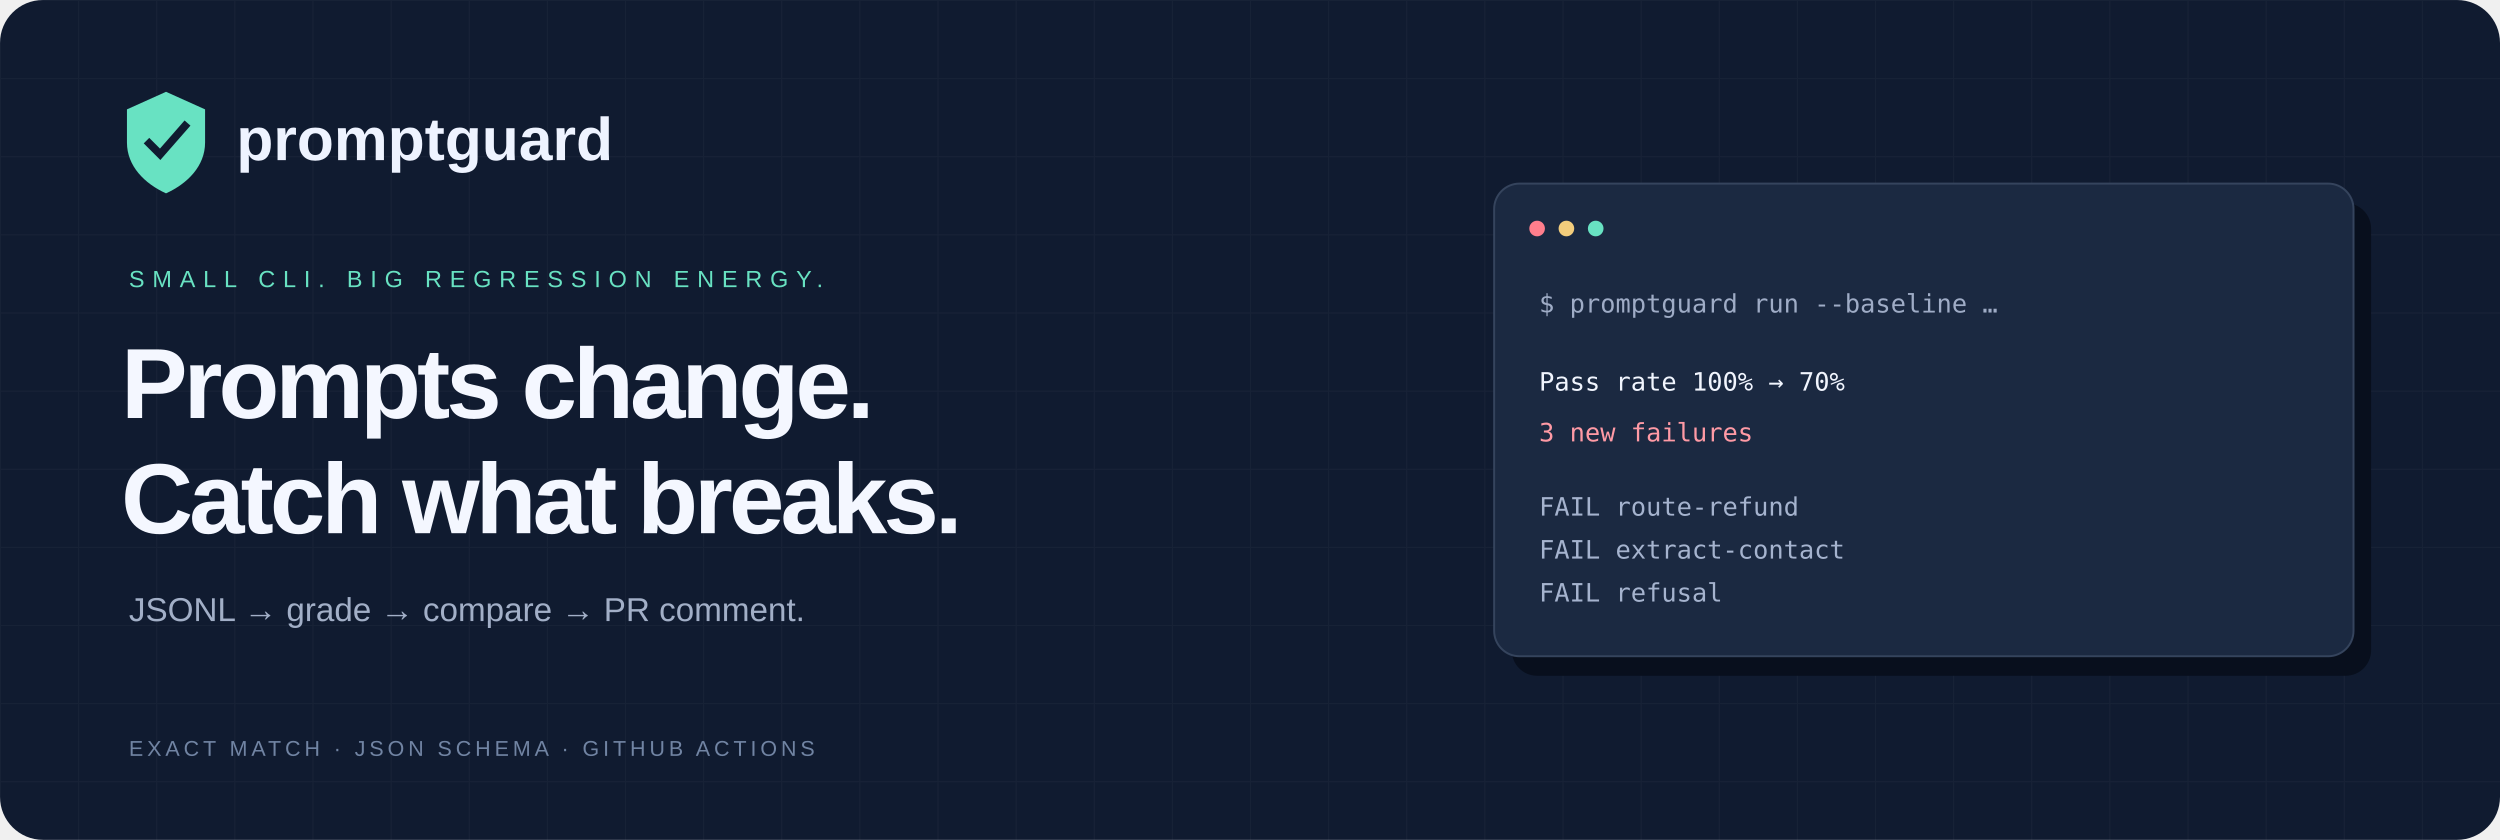
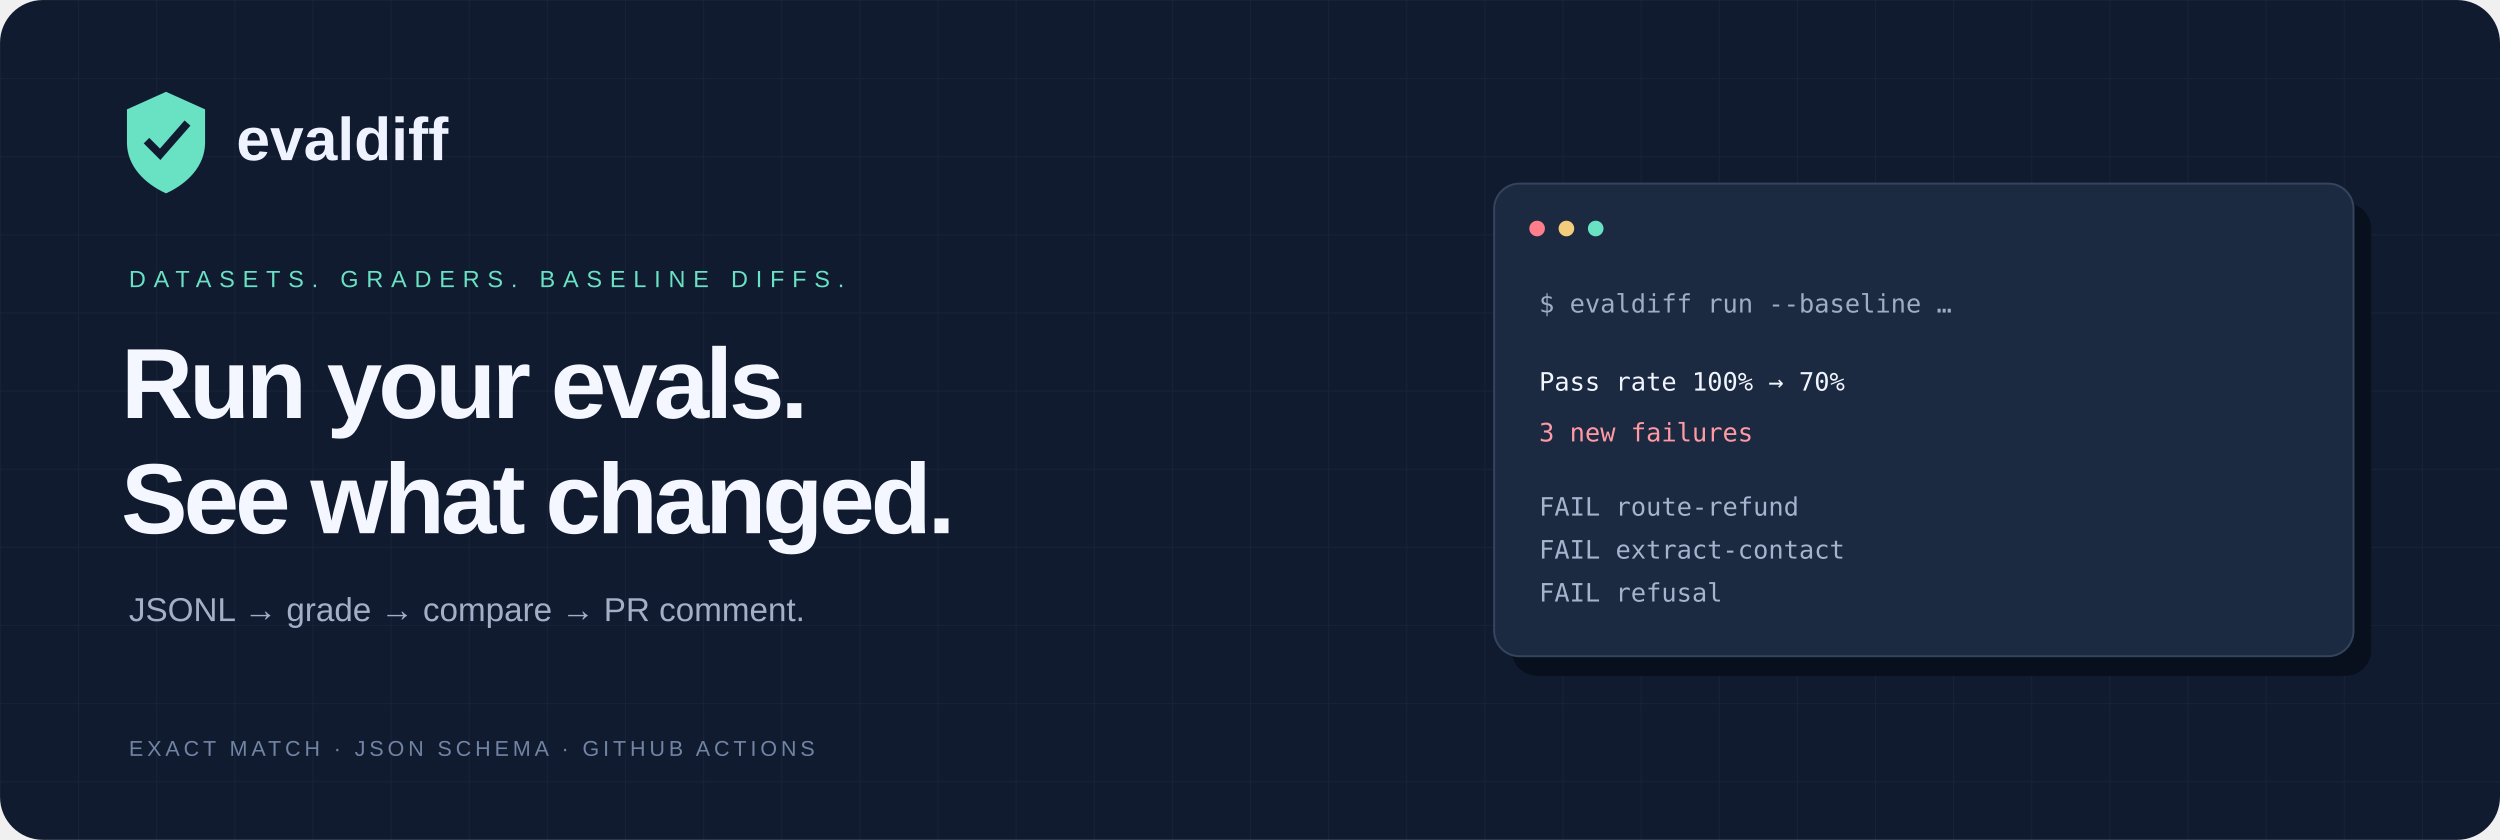
<svg xmlns="http://www.w3.org/2000/svg" width="1280" height="430" viewBox="0 0 1280 430">
  <defs>
    <pattern id="g" width="40" height="40" patternUnits="userSpaceOnUse">
      <path d="M40 0H0v40" fill="none" stroke="#fff" stroke-opacity=".035" />
    </pattern>
  </defs>
  <rect width="1280" height="430" rx="22" fill="#101b30" />
  <rect width="1280" height="430" rx="22" fill="url(#g)" />
  <g font-family="Segoe UI,Arial,sans-serif">
    <path d="m85 47 20 9v17c0 12-9 21-20 26-11-5-20-14-20-26V56Z" fill="#68e2c2" />
    <path d="m75 72 7 7 14-16" fill="none" stroke="#101b30" stroke-width="4" />
-     <text x="121" y="82" font-size="31" fill="#eef3ff" font-weight="700">promptguard</text>
-     <text x="66" y="147" font-size="12" letter-spacing="4" fill="#68e2c2">SMALL CLI. BIG REGRESSION ENERGY.</text>
-     <text x="62" y="214" font-size="51" letter-spacing="-2" font-weight="650" fill="#f4f7ff">Prompts change.</text>
-     <text x="62" y="273" font-size="51" letter-spacing="-2" font-weight="650" fill="#f4f7ff">Catch what breaks.</text>
+     <text x="121" y="82" font-size="31" fill="#eef3ff" font-weight="700">evaldiff</text>
+     <text x="66" y="147" font-size="12" letter-spacing="4" fill="#68e2c2">DATASETS. GRADERS. BASELINE DIFFS.</text>
+     <text x="62" y="214" font-size="51" letter-spacing="-2" font-weight="650" fill="#f4f7ff">Run your evals.</text>
+     <text x="62" y="273" font-size="51" letter-spacing="-2" font-weight="650" fill="#f4f7ff">See what changed.</text>
    <text x="66" y="318" font-size="17" fill="#a2afc7">JSONL → grade → compare → PR comment.</text>
    <text x="66" y="387" font-size="11" letter-spacing="2" fill="#7184a3">EXACT MATCH · JSON SCHEMA · GITHUB ACTIONS</text>
    <g transform="translate(765 94)">
      <rect x="9" y="10" width="440" height="242" rx="13" fill="#080f1d" />
      <rect width="440" height="242" rx="13" fill="#1b2941" stroke="#35445d" />
      <circle cx="22" cy="23" r="4" fill="#ff7e8c" />
      <circle cx="37" cy="23" r="4" fill="#f3cd7c" />
      <circle cx="52" cy="23" r="4" fill="#68e2c2" />
      <g font-family="Consolas,monospace" font-size="13">
-         <text x="23" y="66" fill="#9facc6">$ promptguard run --baseline …</text>
+         <text x="23" y="66" fill="#9facc6">$ evaldiff run --baseline …</text>
        <text x="23" y="106" fill="#f1f5fe">Pass rate 100% → 70%</text>
        <text x="23" y="132" fill="#ff9aa5">3 new failures</text>
        <text x="23" y="170" fill="#a5b3ce">FAIL route-refund</text>
        <text x="23" y="192" fill="#a5b3ce">FAIL extract-contact</text>
        <text x="23" y="214" fill="#a5b3ce">FAIL refusal</text>
      </g>
    </g>
  </g>
</svg>
